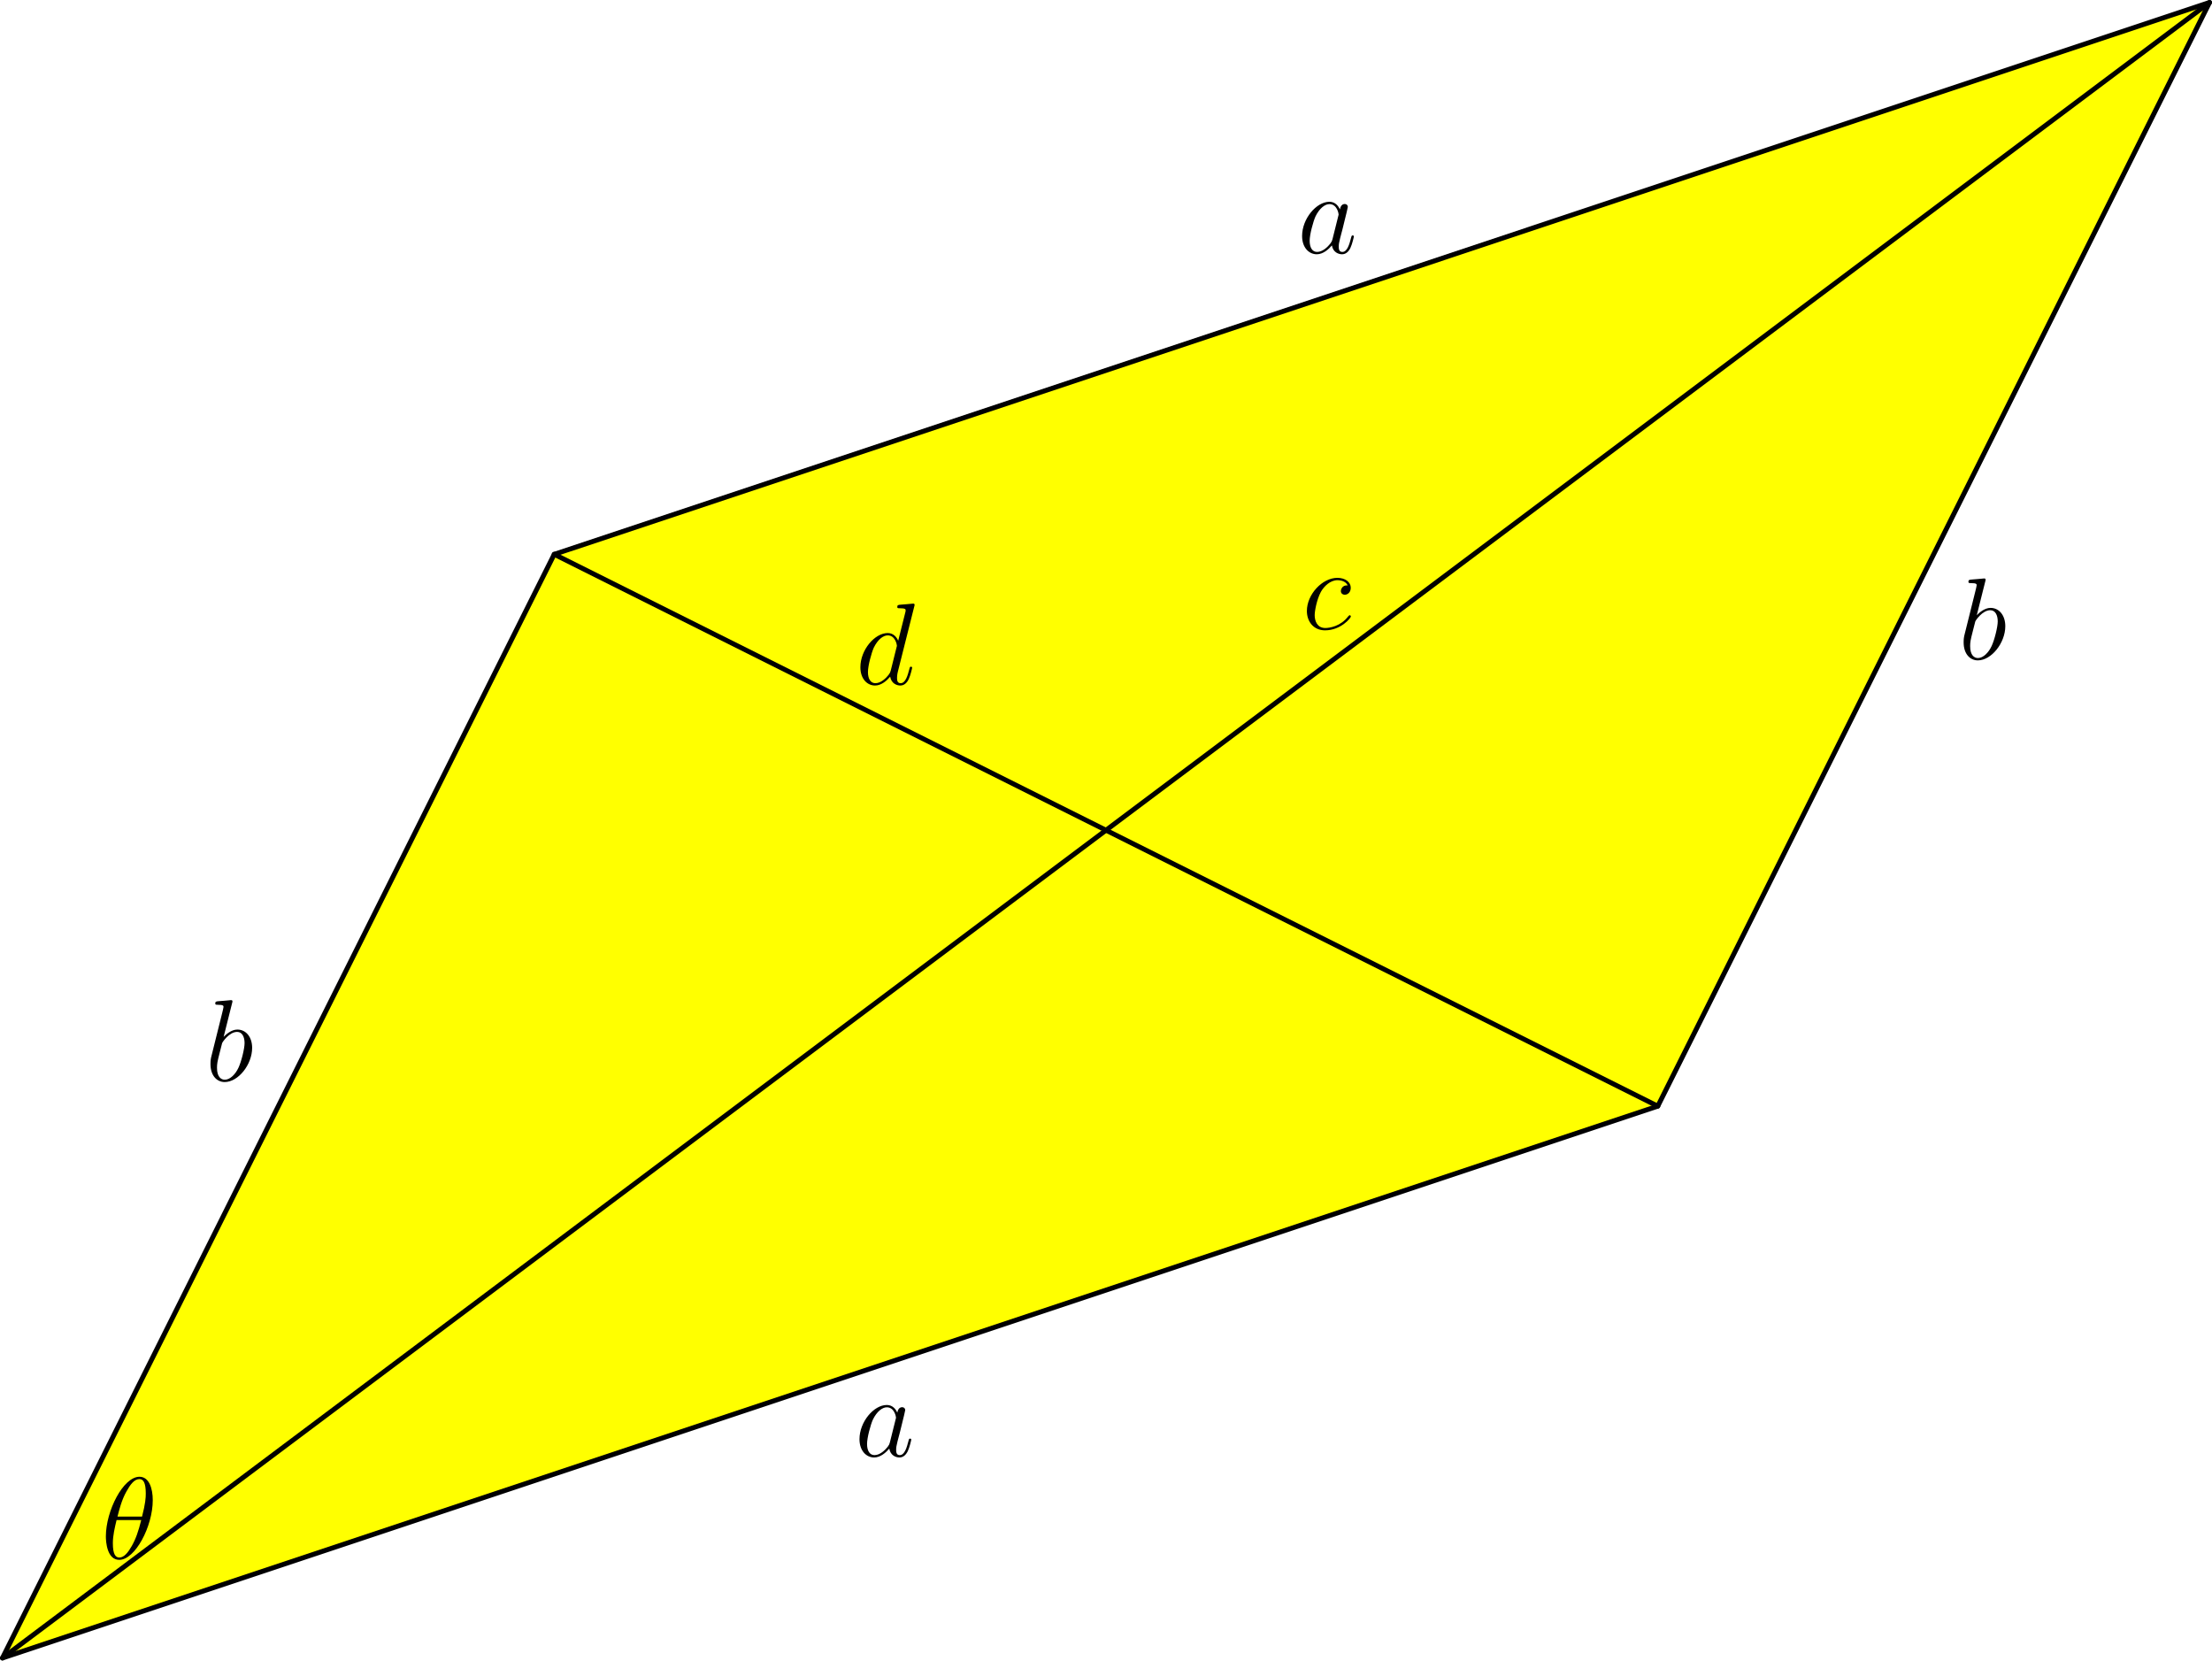
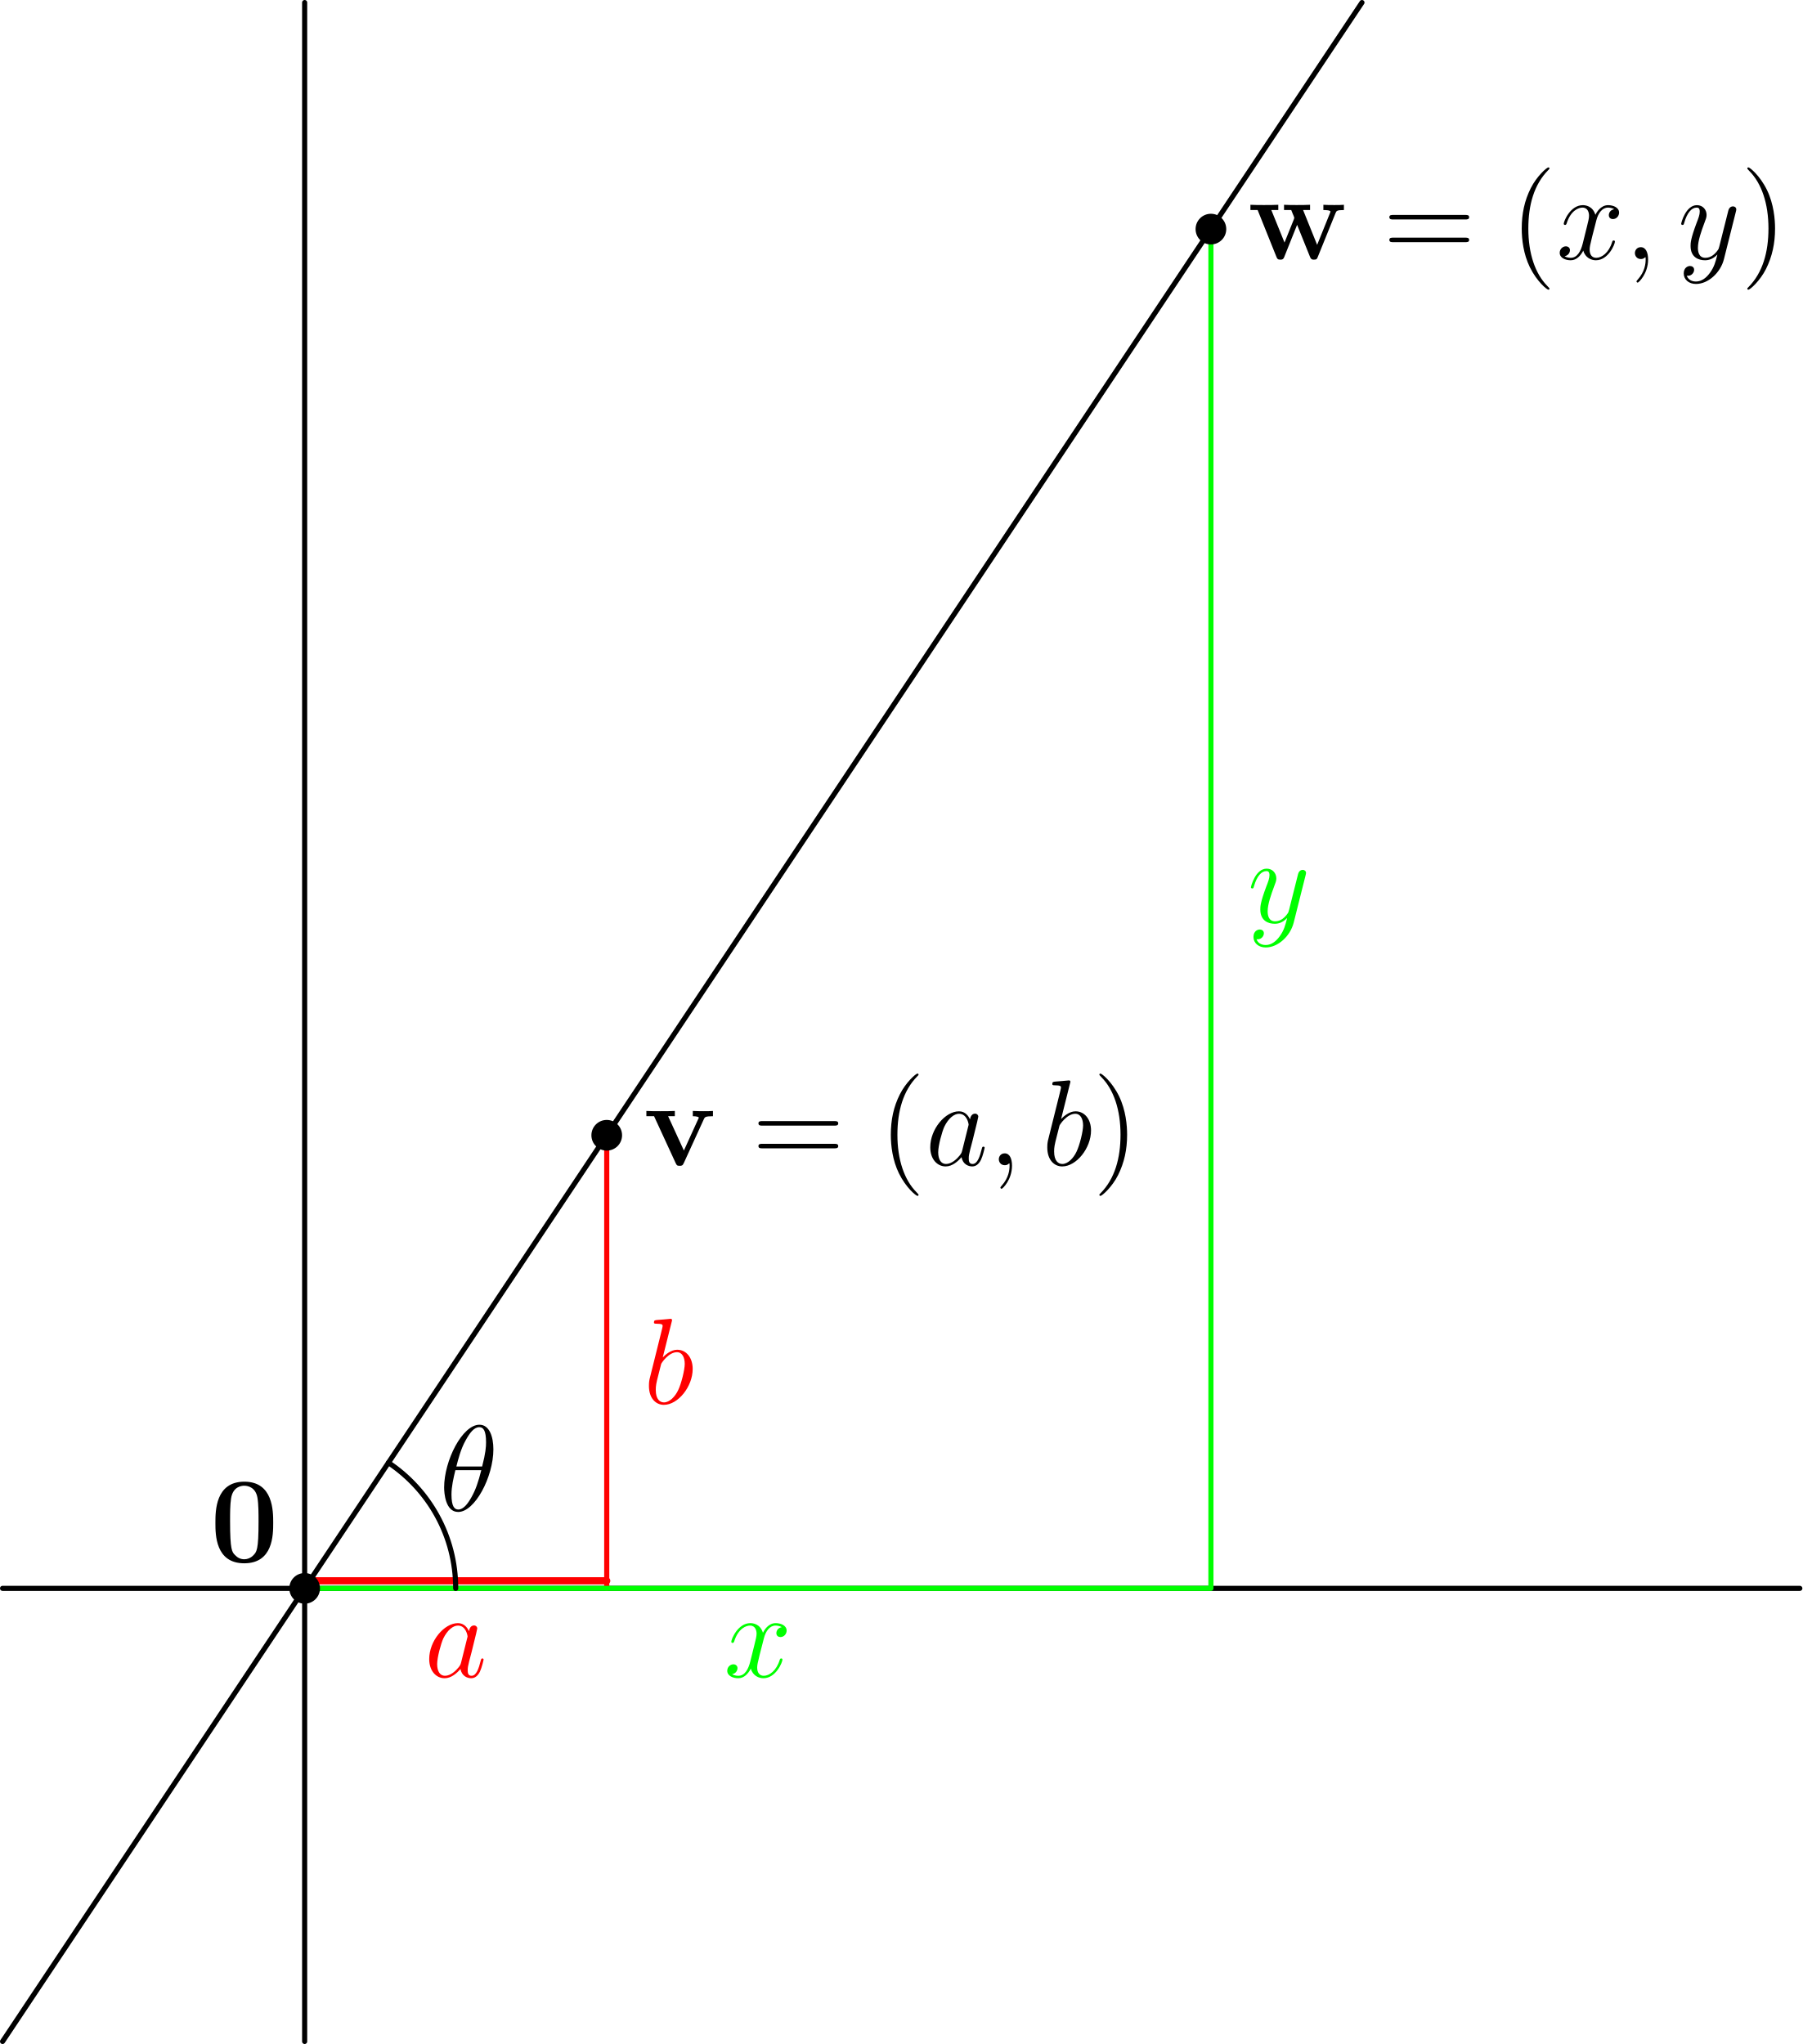
- <svg xmlns="http://www.w3.org/2000/svg" xmlns:xlink="http://www.w3.org/1999/xlink" version="1.1" width="227.272pt" height="170.579pt" viewBox="56.409 53.858 227.272 170.579">
+ <svg xmlns="http://www.w3.org/2000/svg" xmlns:xlink="http://www.w3.org/1999/xlink" version="1.1" width="176.339pt" height="200pt" viewBox="56.409 53.858 176.339 200">
  <defs>
-     <path id="g0-18" d="M5.296-6.013C5.296-7.233 4.914-8.416 3.933-8.416C2.26-8.416 .478-4.914 .478-2.283C.478-1.733 .598 .12 1.853 .12C3.479 .12 5.296-3.3 5.296-6.013ZM1.674-4.328C1.853-5.033 2.104-6.037 2.582-6.886C2.977-7.603 3.395-8.177 3.921-8.177C4.316-8.177 4.579-7.843 4.579-6.695C4.579-6.265 4.543-5.667 4.196-4.328H1.674ZM4.113-3.969C3.814-2.798 3.563-2.044 3.132-1.291C2.786-.681 2.367-.12 1.865-.12C1.494-.12 1.196-.406 1.196-1.59C1.196-2.367 1.387-3.18 1.578-3.969H4.113Z" />
-     <path id="g0-97" d="M3.599-1.423C3.539-1.219 3.539-1.196 3.371-.968C3.108-.634 2.582-.12 2.02-.12C1.53-.12 1.255-.562 1.255-1.267C1.255-1.925 1.626-3.264 1.853-3.766C2.26-4.603 2.821-5.033 3.288-5.033C4.077-5.033 4.232-4.053 4.232-3.957C4.232-3.945 4.196-3.79 4.184-3.766L3.599-1.423ZM4.364-4.483C4.232-4.794 3.909-5.272 3.288-5.272C1.937-5.272 .478-3.527 .478-1.757C.478-.574 1.172 .12 1.985 .12C2.642 .12 3.204-.395 3.539-.789C3.658-.084 4.22 .12 4.579 .12S5.224-.096 5.44-.526C5.631-.933 5.798-1.662 5.798-1.71C5.798-1.769 5.75-1.817 5.679-1.817C5.571-1.817 5.559-1.757 5.511-1.578C5.332-.873 5.105-.12 4.615-.12C4.268-.12 4.244-.43 4.244-.669C4.244-.944 4.28-1.076 4.388-1.542C4.471-1.841 4.531-2.104 4.627-2.451C5.069-4.244 5.177-4.674 5.177-4.746C5.177-4.914 5.045-5.045 4.866-5.045C4.483-5.045 4.388-4.627 4.364-4.483Z" />
-     <path id="g0-98" d="M2.762-7.998C2.774-8.046 2.798-8.118 2.798-8.177C2.798-8.297 2.678-8.297 2.654-8.297C2.642-8.297 2.212-8.261 1.997-8.237C1.793-8.225 1.614-8.201 1.399-8.189C1.112-8.165 1.028-8.153 1.028-7.938C1.028-7.819 1.148-7.819 1.267-7.819C1.877-7.819 1.877-7.711 1.877-7.592C1.877-7.508 1.781-7.161 1.733-6.946L1.447-5.798C1.327-5.32 .646-2.606 .598-2.391C.538-2.092 .538-1.889 .538-1.733C.538-.514 1.219 .12 1.997 .12C3.383 .12 4.818-1.662 4.818-3.395C4.818-4.495 4.196-5.272 3.3-5.272C2.678-5.272 2.116-4.758 1.889-4.519L2.762-7.998ZM2.008-.12C1.626-.12 1.207-.406 1.207-1.339C1.207-1.733 1.243-1.961 1.459-2.798C1.494-2.953 1.686-3.718 1.733-3.873C1.757-3.969 2.463-5.033 3.276-5.033C3.802-5.033 4.041-4.507 4.041-3.885C4.041-3.312 3.706-1.961 3.407-1.339C3.108-.693 2.558-.12 2.008-.12Z" />
-     <path id="g0-99" d="M4.674-4.495C4.447-4.495 4.34-4.495 4.172-4.352C4.101-4.292 3.969-4.113 3.969-3.921C3.969-3.682 4.148-3.539 4.376-3.539C4.663-3.539 4.985-3.778 4.985-4.256C4.985-4.83 4.435-5.272 3.61-5.272C2.044-5.272 .478-3.563 .478-1.865C.478-.825 1.124 .12 2.343 .12C3.969 .12 4.997-1.148 4.997-1.303C4.997-1.375 4.926-1.435 4.878-1.435C4.842-1.435 4.83-1.423 4.722-1.315C3.957-.299 2.821-.12 2.367-.12C1.542-.12 1.279-.837 1.279-1.435C1.279-1.853 1.482-3.013 1.913-3.826C2.224-4.388 2.869-5.033 3.622-5.033C3.778-5.033 4.435-5.009 4.674-4.495Z" />
-     <path id="g0-100" d="M6.013-7.998C6.025-8.046 6.049-8.118 6.049-8.177C6.049-8.297 5.93-8.297 5.906-8.297C5.894-8.297 5.308-8.249 5.248-8.237C5.045-8.225 4.866-8.201 4.651-8.189C4.352-8.165 4.268-8.153 4.268-7.938C4.268-7.819 4.364-7.819 4.531-7.819C5.117-7.819 5.129-7.711 5.129-7.592C5.129-7.52 5.105-7.424 5.093-7.388L4.364-4.483C4.232-4.794 3.909-5.272 3.288-5.272C1.937-5.272 .478-3.527 .478-1.757C.478-.574 1.172 .12 1.985 .12C2.642 .12 3.204-.395 3.539-.789C3.658-.084 4.22 .12 4.579 .12S5.224-.096 5.44-.526C5.631-.933 5.798-1.662 5.798-1.71C5.798-1.769 5.75-1.817 5.679-1.817C5.571-1.817 5.559-1.757 5.511-1.578C5.332-.873 5.105-.12 4.615-.12C4.268-.12 4.244-.43 4.244-.669C4.244-.717 4.244-.968 4.328-1.303L6.013-7.998ZM3.599-1.423C3.539-1.219 3.539-1.196 3.371-.968C3.108-.634 2.582-.12 2.02-.12C1.53-.12 1.255-.562 1.255-1.267C1.255-1.925 1.626-3.264 1.853-3.766C2.26-4.603 2.821-5.033 3.288-5.033C4.077-5.033 4.232-4.053 4.232-3.957C4.232-3.945 4.196-3.79 4.184-3.766L3.599-1.423Z" />
+     <path id="g1-18" d="M5.296-6.013C5.296-7.233 4.914-8.416 3.933-8.416C2.26-8.416 .478-4.914 .478-2.283C.478-1.733 .598 .12 1.853 .12C3.479 .12 5.296-3.3 5.296-6.013ZM1.674-4.328C1.853-5.033 2.104-6.037 2.582-6.886C2.977-7.603 3.395-8.177 3.921-8.177C4.316-8.177 4.579-7.843 4.579-6.695C4.579-6.265 4.543-5.667 4.196-4.328H1.674ZM4.113-3.969C3.814-2.798 3.563-2.044 3.132-1.291C2.786-.681 2.367-.12 1.865-.12C1.494-.12 1.196-.406 1.196-1.59C1.196-2.367 1.387-3.18 1.578-3.969H4.113Z" />
+     <path id="g1-59" d="M2.331 .048C2.331-.646 2.104-1.16 1.614-1.16C1.231-1.16 1.04-.849 1.04-.586S1.219 0 1.626 0C1.781 0 1.913-.048 2.02-.155C2.044-.179 2.056-.179 2.068-.179C2.092-.179 2.092-.012 2.092 .048C2.092 .442 2.02 1.219 1.327 1.997C1.196 2.14 1.196 2.164 1.196 2.188C1.196 2.248 1.255 2.307 1.315 2.307C1.411 2.307 2.331 1.423 2.331 .048Z" />
+     <path id="g1-97" d="M3.599-1.423C3.539-1.219 3.539-1.196 3.371-.968C3.108-.634 2.582-.12 2.02-.12C1.53-.12 1.255-.562 1.255-1.267C1.255-1.925 1.626-3.264 1.853-3.766C2.26-4.603 2.821-5.033 3.288-5.033C4.077-5.033 4.232-4.053 4.232-3.957C4.232-3.945 4.196-3.79 4.184-3.766L3.599-1.423ZM4.364-4.483C4.232-4.794 3.909-5.272 3.288-5.272C1.937-5.272 .478-3.527 .478-1.757C.478-.574 1.172 .12 1.985 .12C2.642 .12 3.204-.395 3.539-.789C3.658-.084 4.22 .12 4.579 .12S5.224-.096 5.44-.526C5.631-.933 5.798-1.662 5.798-1.71C5.798-1.769 5.75-1.817 5.679-1.817C5.571-1.817 5.559-1.757 5.511-1.578C5.332-.873 5.105-.12 4.615-.12C4.268-.12 4.244-.43 4.244-.669C4.244-.944 4.28-1.076 4.388-1.542C4.471-1.841 4.531-2.104 4.627-2.451C5.069-4.244 5.177-4.674 5.177-4.746C5.177-4.914 5.045-5.045 4.866-5.045C4.483-5.045 4.388-4.627 4.364-4.483Z" />
+     <path id="g1-98" d="M2.762-7.998C2.774-8.046 2.798-8.118 2.798-8.177C2.798-8.297 2.678-8.297 2.654-8.297C2.642-8.297 2.212-8.261 1.997-8.237C1.793-8.225 1.614-8.201 1.399-8.189C1.112-8.165 1.028-8.153 1.028-7.938C1.028-7.819 1.148-7.819 1.267-7.819C1.877-7.819 1.877-7.711 1.877-7.592C1.877-7.508 1.781-7.161 1.733-6.946L1.447-5.798C1.327-5.32 .646-2.606 .598-2.391C.538-2.092 .538-1.889 .538-1.733C.538-.514 1.219 .12 1.997 .12C3.383 .12 4.818-1.662 4.818-3.395C4.818-4.495 4.196-5.272 3.3-5.272C2.678-5.272 2.116-4.758 1.889-4.519L2.762-7.998ZM2.008-.12C1.626-.12 1.207-.406 1.207-1.339C1.207-1.733 1.243-1.961 1.459-2.798C1.494-2.953 1.686-3.718 1.733-3.873C1.757-3.969 2.463-5.033 3.276-5.033C3.802-5.033 4.041-4.507 4.041-3.885C4.041-3.312 3.706-1.961 3.407-1.339C3.108-.693 2.558-.12 2.008-.12Z" />
+     <path id="g1-120" d="M5.667-4.878C5.284-4.806 5.141-4.519 5.141-4.292C5.141-4.005 5.368-3.909 5.535-3.909C5.894-3.909 6.145-4.22 6.145-4.543C6.145-5.045 5.571-5.272 5.069-5.272C4.34-5.272 3.933-4.555 3.826-4.328C3.551-5.224 2.809-5.272 2.594-5.272C1.375-5.272 .729-3.706 .729-3.443C.729-3.395 .777-3.335 .861-3.335C.956-3.335 .98-3.407 1.004-3.455C1.411-4.782 2.212-5.033 2.558-5.033C3.096-5.033 3.204-4.531 3.204-4.244C3.204-3.981 3.132-3.706 2.989-3.132L2.582-1.494C2.403-.777 2.056-.12 1.423-.12C1.363-.12 1.064-.12 .813-.275C1.243-.359 1.339-.717 1.339-.861C1.339-1.1 1.16-1.243 .933-1.243C.646-1.243 .335-.992 .335-.61C.335-.108 .897 .12 1.411 .12C1.985 .12 2.391-.335 2.642-.825C2.833-.12 3.431 .12 3.873 .12C5.093 .12 5.738-1.447 5.738-1.71C5.738-1.769 5.691-1.817 5.619-1.817C5.511-1.817 5.499-1.757 5.464-1.662C5.141-.61 4.447-.12 3.909-.12C3.491-.12 3.264-.43 3.264-.921C3.264-1.184 3.312-1.375 3.503-2.164L3.921-3.79C4.101-4.507 4.507-5.033 5.057-5.033C5.081-5.033 5.416-5.033 5.667-4.878Z" />
+     <path id="g1-121" d="M3.144 1.339C2.821 1.793 2.355 2.2 1.769 2.2C1.626 2.2 1.052 2.176 .873 1.626C.909 1.638 .968 1.638 .992 1.638C1.351 1.638 1.59 1.327 1.59 1.052S1.363 .681 1.184 .681C.992 .681 .574 .825 .574 1.411C.574 2.02 1.088 2.439 1.769 2.439C2.965 2.439 4.172 1.339 4.507 .012L5.679-4.651C5.691-4.71 5.715-4.782 5.715-4.854C5.715-5.033 5.571-5.153 5.392-5.153C5.284-5.153 5.033-5.105 4.937-4.746L4.053-1.231C3.993-1.016 3.993-.992 3.897-.861C3.658-.526 3.264-.12 2.69-.12C2.02-.12 1.961-.777 1.961-1.1C1.961-1.781 2.283-2.702 2.606-3.563C2.738-3.909 2.809-4.077 2.809-4.316C2.809-4.818 2.451-5.272 1.865-5.272C.765-5.272 .323-3.539 .323-3.443C.323-3.395 .371-3.335 .454-3.335C.562-3.335 .574-3.383 .622-3.551C.909-4.555 1.363-5.033 1.829-5.033C1.937-5.033 2.14-5.033 2.14-4.639C2.14-4.328 2.008-3.981 1.829-3.527C1.243-1.961 1.243-1.566 1.243-1.279C1.243-.143 2.056 .12 2.654 .12C3.001 .12 3.431 .012 3.85-.43L3.862-.418C3.682 .287 3.563 .753 3.144 1.339Z" />
+     <path id="g2-40" d="M3.885 2.905C3.885 2.869 3.885 2.845 3.682 2.642C2.487 1.435 1.817-.538 1.817-2.977C1.817-5.296 2.379-7.293 3.766-8.703C3.885-8.811 3.885-8.835 3.885-8.871C3.885-8.942 3.826-8.966 3.778-8.966C3.622-8.966 2.642-8.106 2.056-6.934C1.447-5.727 1.172-4.447 1.172-2.977C1.172-1.913 1.339-.49 1.961 .789C2.666 2.224 3.646 3.001 3.778 3.001C3.826 3.001 3.885 2.977 3.885 2.905Z" />
+     <path id="g2-41" d="M3.371-2.977C3.371-3.885 3.252-5.368 2.582-6.755C1.877-8.189 .897-8.966 .765-8.966C.717-8.966 .658-8.942 .658-8.871C.658-8.835 .658-8.811 .861-8.608C2.056-7.4 2.726-5.428 2.726-2.989C2.726-.669 2.164 1.327 .777 2.738C.658 2.845 .658 2.869 .658 2.905C.658 2.977 .717 3.001 .765 3.001C.921 3.001 1.901 2.14 2.487 .968C3.096-.251 3.371-1.542 3.371-2.977Z" />
+     <path id="g2-61" d="M8.07-3.873C8.237-3.873 8.452-3.873 8.452-4.089C8.452-4.316 8.249-4.316 8.07-4.316H1.028C.861-4.316 .646-4.316 .646-4.101C.646-3.873 .849-3.873 1.028-3.873H8.07ZM8.07-1.65C8.237-1.65 8.452-1.65 8.452-1.865C8.452-2.092 8.249-2.092 8.07-2.092H1.028C.861-2.092 .646-2.092 .646-1.877C.646-1.65 .849-1.65 1.028-1.65H8.07Z" />
+     <path id="g0-48" d="M6.181-3.814C6.181-4.961 6.181-7.843 3.359-7.843C.526-7.843 .526-4.973 .526-3.814C.526-2.666 .526 .143 3.347 .143S6.181-2.63 6.181-3.814ZM3.359-.251C2.977-.251 2.69-.406 2.451-.658C2.152-.956 1.961-1.148 1.961-3.957C1.961-4.794 1.961-5.559 2.056-6.181C2.224-7.364 3.084-7.448 3.347-7.448C3.73-7.448 4.471-7.269 4.639-6.265C4.746-5.655 4.746-4.686 4.746-3.957C4.746-1.136 4.567-.968 4.208-.61C3.969-.371 3.646-.251 3.359-.251Z" />
+     <path id="g0-118" d="M5.918-4.519C6.001-4.698 6.049-4.794 6.802-4.794V-5.308C6.372-5.284 6.348-5.284 5.858-5.284C5.535-5.284 5.511-5.284 4.83-5.308V-4.794C5.153-4.794 5.416-4.734 5.416-4.651C5.416-4.639 5.416-4.627 5.356-4.507L3.957-1.435L2.415-4.794H3.072V-5.308C2.798-5.284 1.961-5.284 1.638-5.284C1.291-5.284 .598-5.284 .287-5.308V-4.794H1.04L3.144-.227C3.252 0 3.276 .06 3.551 .06C3.742 .06 3.838 .036 3.945-.203L5.918-4.519Z" />
+     <path id="g0-119" d="M8.608-4.507C8.691-4.71 8.727-4.794 9.421-4.794V-5.308C9.074-5.284 8.919-5.284 8.488-5.284C7.998-5.284 7.843-5.284 7.412-5.308V-4.794C7.52-4.794 8.106-4.794 8.106-4.639C8.106-4.627 8.106-4.615 8.058-4.495L6.802-1.387L5.428-4.794H6.109V-5.308C5.822-5.284 5.117-5.284 4.794-5.284C4.184-5.284 4.16-5.284 3.563-5.308V-4.794H4.268C4.304-4.698 4.364-4.543 4.411-4.435C4.447-4.364 4.567-4.077 4.567-4.017C4.567-3.993 4.531-3.909 4.519-3.873L3.61-1.614L2.319-4.794H3.001V-5.308C2.726-5.284 1.913-5.284 1.59-5.284C1.207-5.284 .634-5.284 .275-5.308V-4.794H.98L2.809-.239C2.893-.024 2.941 .06 3.204 .06C3.335 .06 3.479 .06 3.575-.179L4.842-3.347L6.109-.203C6.217 .06 6.348 .06 6.492 .06C6.755 .06 6.791-.012 6.874-.227L8.608-4.507Z" />
  </defs>
  <g id="page1">
-     <g transform="matrix(0.996264 0 0 0.996264 56.6594 224.187)">
-       <path d="M 0 0L 170.717 -56.906L 227.622 -170.717L 56.906 -113.811L 0 0Z" fill="#ffff00" />
+     <g>
+       <g transform="matrix(0.996264 0 0 0.996264 86.215 209.275)">
+         <path d="M 0 44.5L 0 -155.749" fill="none" stroke="#000000" stroke-linecap="round" stroke-linejoin="round" stroke-miterlimit="10.037" stroke-width="0.502" />
+       </g>
    </g>
-     <g transform="matrix(0.996264 0 0 0.996264 56.6594 224.187)">
-       <path d="M 0 0L 170.717 -56.906L 227.622 -170.717L 56.906 -113.811L 0 0Z" fill="none" stroke="#000000" stroke-linecap="round" stroke-linejoin="round" stroke-miterlimit="10.037" stroke-width="0.502" />
+     <g>
+       <g transform="matrix(0.996264 0 0 0.996264 86.215 209.275)">
+         <path d="M -29.666 -0L 146.832 0" fill="none" stroke="#000000" stroke-linecap="round" stroke-linejoin="round" stroke-miterlimit="10.037" stroke-width="0.502" />
+       </g>
    </g>
-     <g transform="matrix(0.996264 0 0 0.996264 56.6594 224.187)">
-       <path d="M 170.717 -56.906L 56.906 -113.811" fill="none" stroke="#000000" stroke-linecap="round" stroke-linejoin="round" stroke-miterlimit="10.037" stroke-width="0.502" />
+     <g transform="matrix(0.996264 0 0 0.996264 86.215 209.275)">
+       <path d="M 29.666 0L 29.666 -44.5" fill="none" stroke="#ff0000" stroke-linecap="round" stroke-linejoin="round" stroke-miterlimit="10.037" stroke-width="0.502" />
    </g>
-     <g transform="matrix(0.996264 0 0 0.996264 56.6594 224.187)">
-       <path d="M 0 0L 227.622 -170.717" fill="none" stroke="#000000" stroke-linecap="round" stroke-linejoin="round" stroke-miterlimit="10.037" stroke-width="0.502" />
+     <g transform="matrix(0.996264 0 0 0.996264 86.215 209.275)">
+       <path d="M 0 0L 88.999 0L 88.999 -133.499" fill="none" stroke="#00ff00" stroke-linecap="round" stroke-linejoin="round" stroke-miterlimit="10.037" stroke-width="0.502" />
    </g>
-     <use x="144.239" y="203.464" xlink:href="#g0-97" />
-     <use x="189.715" y="79.859" xlink:href="#g0-97" />
-     <use x="77.497" y="164.898" xlink:href="#g0-98" />
-     <use x="257.625" y="121.579" xlink:href="#g0-98" />
-     <use x="190.207" y="118.493" xlink:href="#g0-99" />
-     <use x="144.331" y="124.163" xlink:href="#g0-100" />
-     <use x="66.808" y="213.983" xlink:href="#g0-18" />
+     <g transform="matrix(0.996264 0 0 0.996264 86.215 209.275)">
+       <path d="M 0 -0.742L 29.666 -0.742" fill="none" stroke="#ff0000" stroke-linecap="round" stroke-linejoin="round" stroke-miterlimit="10.037" stroke-width="0.703" />
+     </g>
+     <g transform="matrix(0.996264 0 0 0.996264 86.215 209.275)">
+       <circle cx="29.666" cy="-44.5" fill="#000000" r="1.506" />
+     </g>
+     <use x="119.361" y="167.87" xlink:href="#g0-118" />
+     <use x="129.967" y="167.87" xlink:href="#g2-61" />
+     <use x="142.392" y="167.87" xlink:href="#g2-40" />
+     <use x="146.945" y="167.87" xlink:href="#g1-97" />
+     <use x="153.09" y="167.87" xlink:href="#g1-59" />
+     <use x="158.334" y="167.87" xlink:href="#g1-98" />
+     <use x="163.311" y="167.87" xlink:href="#g2-41" />
+     <g transform="matrix(0.996264 0 0 0.996264 86.215 209.275)">
+       <circle cx="88.999" cy="-133.499" fill="#000000" r="1.506" />
+     </g>
+     <use x="178.472" y="79.204" xlink:href="#g0-119" />
+     <use x="191.693" y="79.204" xlink:href="#g2-61" />
+     <use x="204.119" y="79.204" xlink:href="#g2-40" />
+     <use x="208.671" y="79.204" xlink:href="#g1-120" />
+     <use x="215.323" y="79.204" xlink:href="#g1-59" />
+     <use x="220.567" y="79.204" xlink:href="#g1-121" />
+     <use x="226.704" y="79.204" xlink:href="#g2-41" />
+     <g transform="matrix(0.996264 0 0 0.996264 86.215 209.275)">
+       <circle cx="0" cy="-0" fill="#000000" r="1.506" />
+     </g>
+     <use x="76.958" y="206.679" xlink:href="#g0-48" />
+     <g transform="matrix(0.996264 0 0 0.996264 86.215 209.275)">
+       <path d="M -29.666 44.5L 103.832 -155.749" fill="none" stroke="#000000" stroke-linecap="round" stroke-linejoin="round" stroke-miterlimit="10.037" stroke-width="0.502" />
+     </g>
+     <g fill="#f00">
+       <use x="97.924" y="217.949" xlink:href="#g1-97" />
+       <use x="119.361" y="191.199" xlink:href="#g1-98" />
+     </g>
+     <g fill="#0f0">
+       <use x="127.226" y="217.949" xlink:href="#g1-120" />
+       <use x="178.472" y="144.126" xlink:href="#g1-121" />
+     </g>
+     <use x="99.384" y="201.68" xlink:href="#g1-18" />
+     <g transform="matrix(0.996264 0 0 0.996264 86.215 209.275)">
+       <path d="M 14.833 0C 14.833 -5.148 12.211 -9.683 8.229 -12.343" fill="none" stroke="#000000" stroke-linecap="round" stroke-linejoin="round" stroke-miterlimit="10.037" stroke-width="0.502" />
+     </g>
  </g>
</svg>
